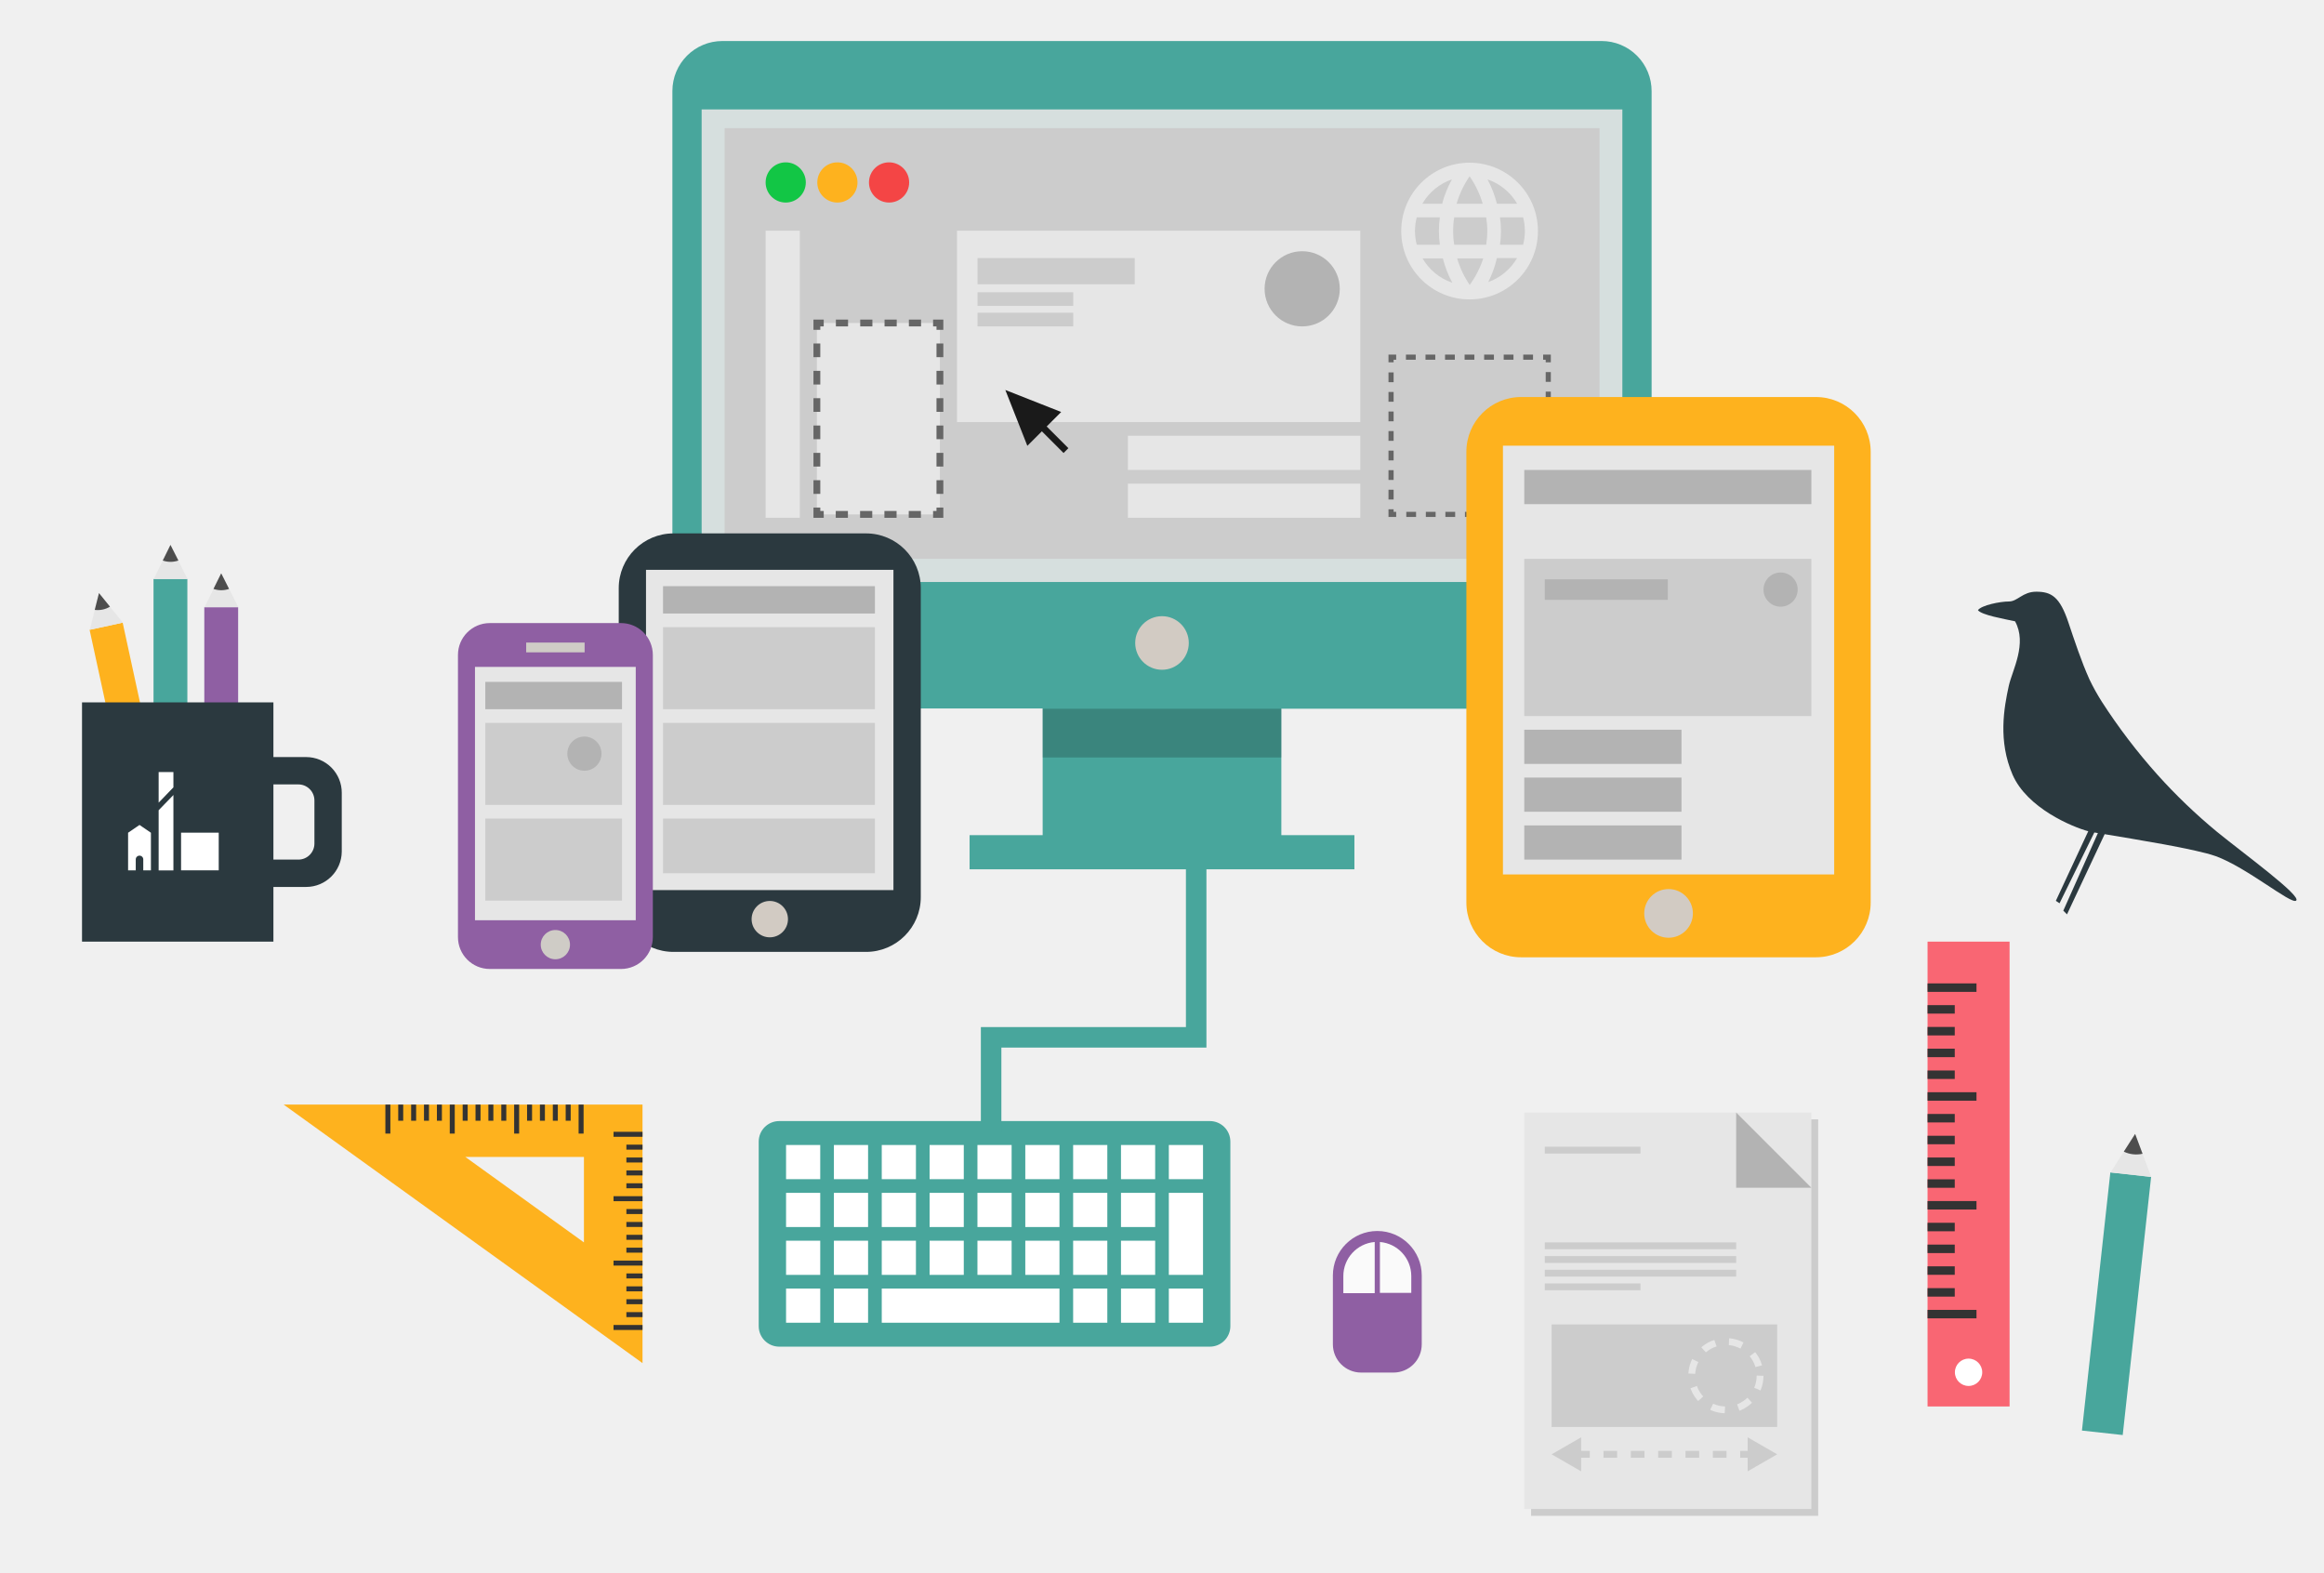
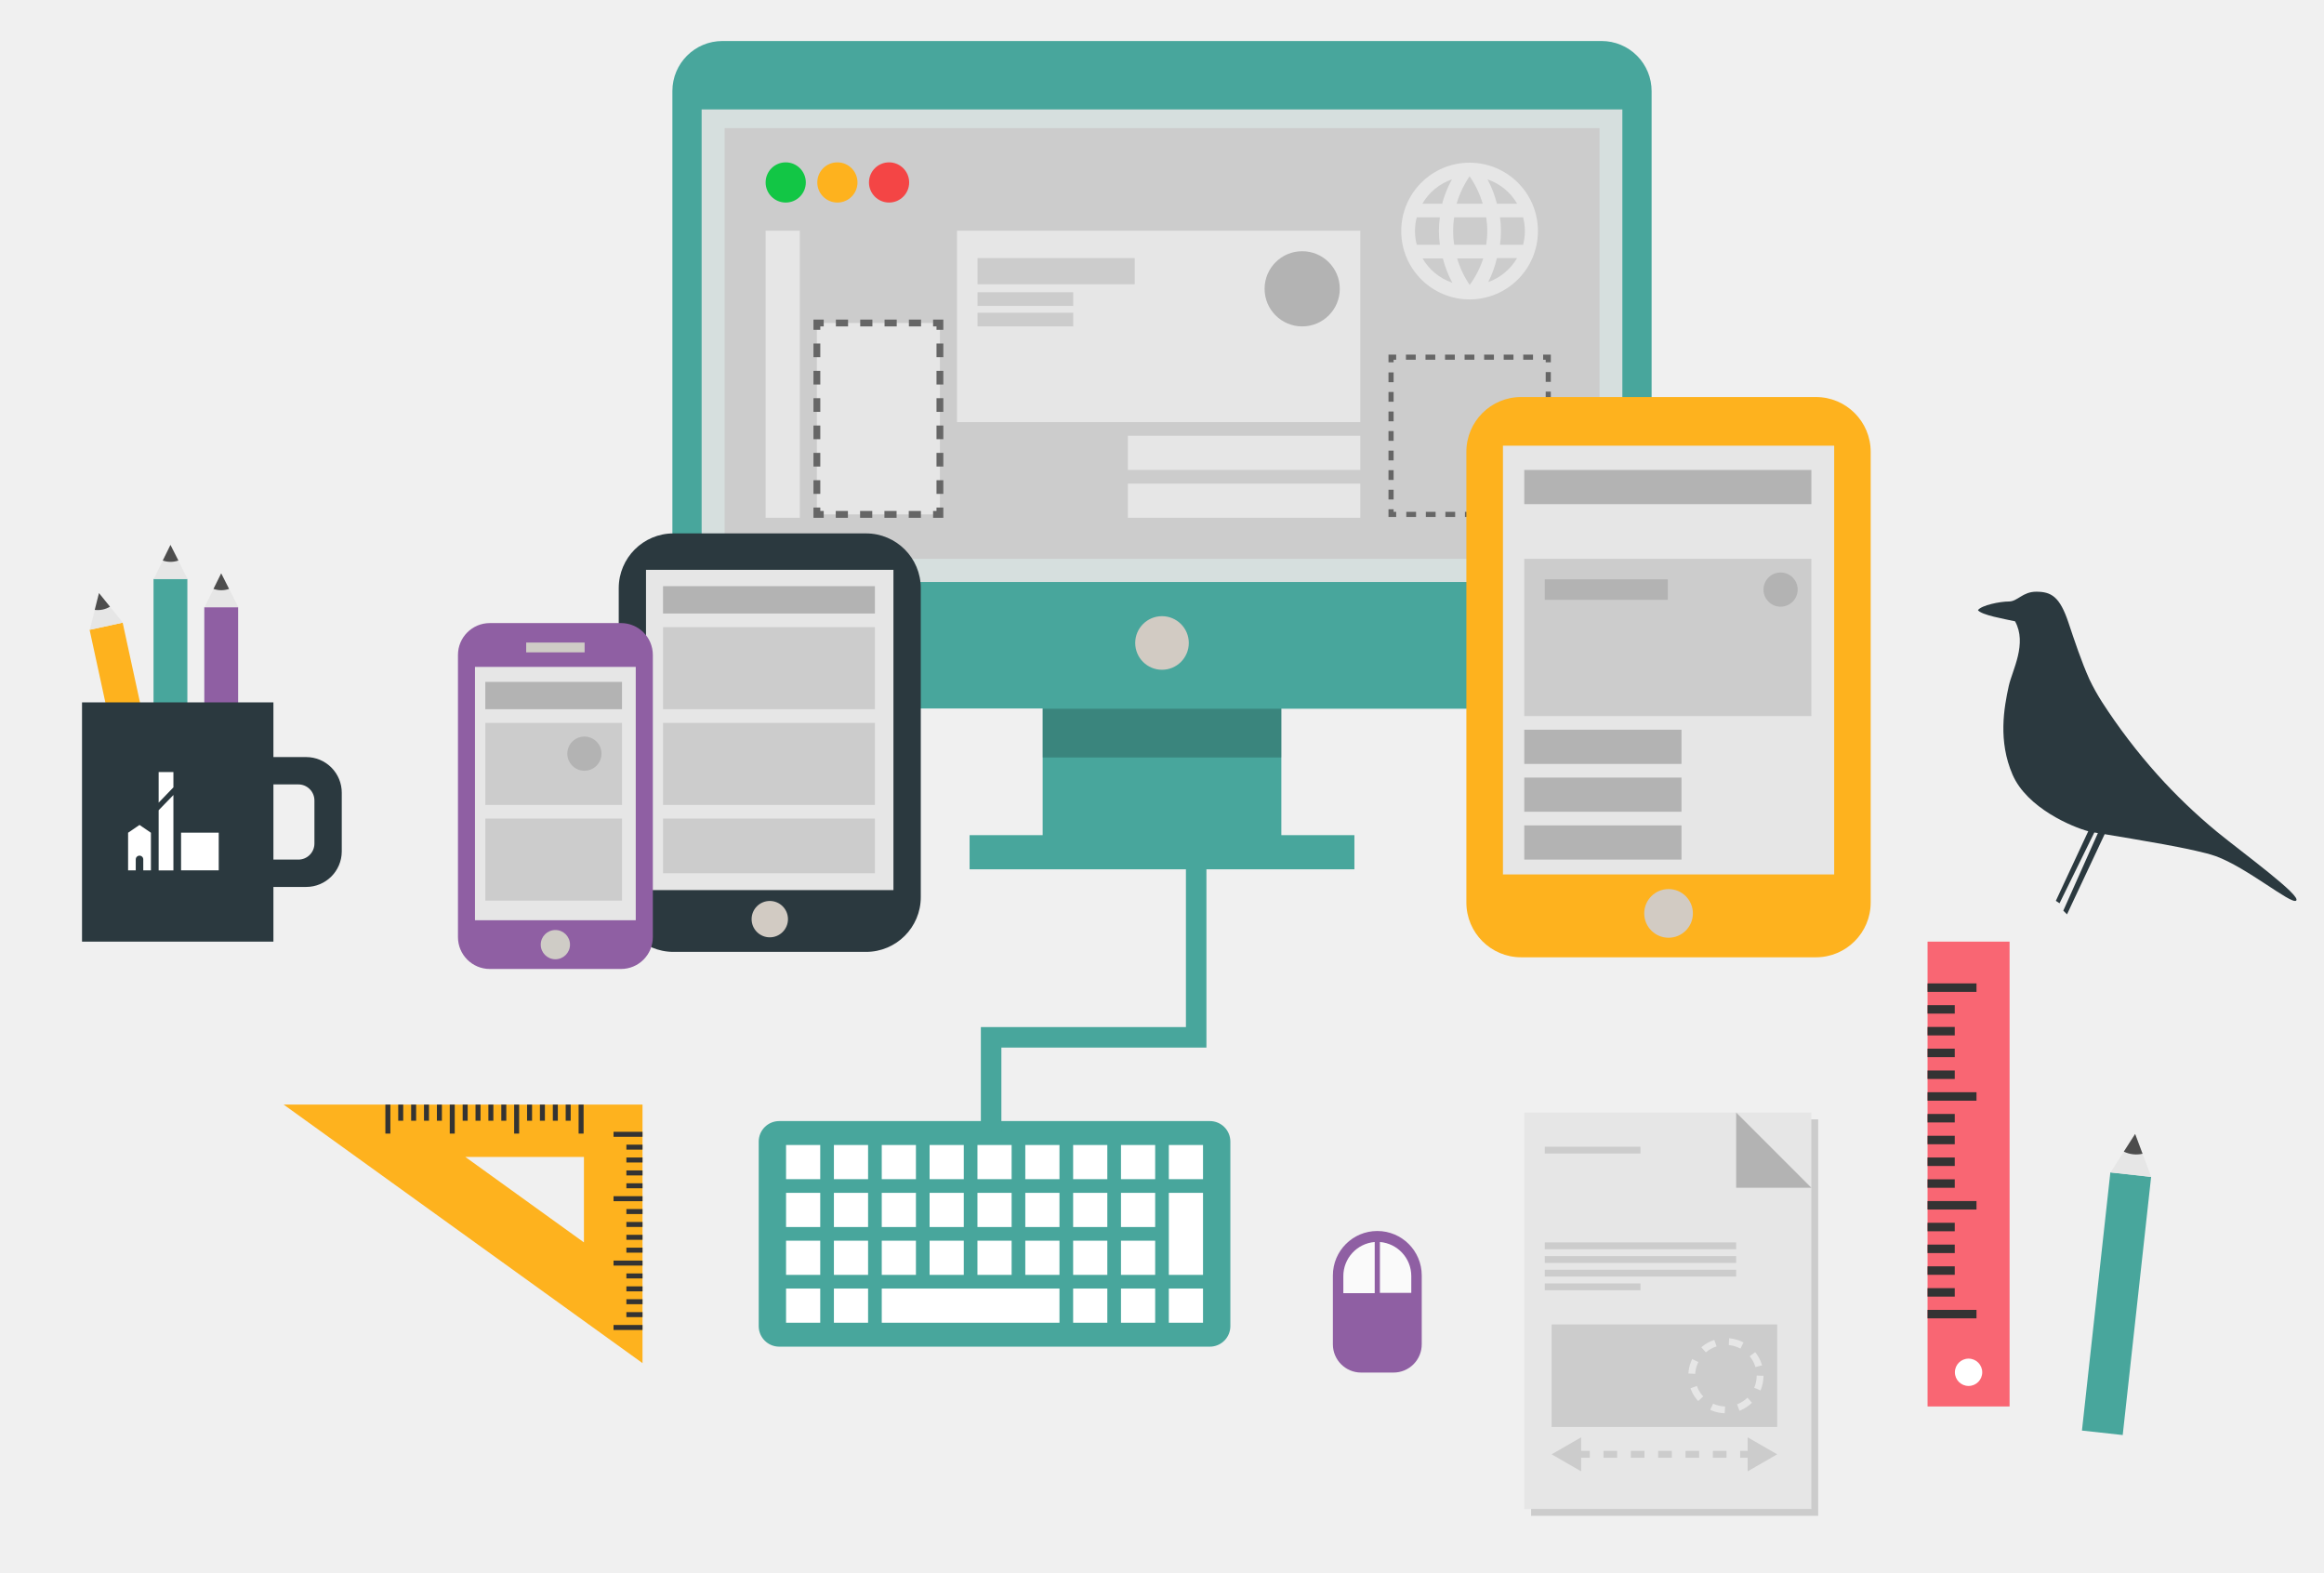
<svg xmlns="http://www.w3.org/2000/svg" viewBox="0 0 340 230">
  <defs>
-     <style>.cls-1{fill:#48a69c;}.cls-2,.cls-9{fill:#e6e6e6;}.cls-2{opacity:0.9;}.cls-3{fill:#d2cbc3;}.cls-4{opacity:0.2;}.cls-5{fill:#ccc;}.cls-6{fill:#12c645;}.cls-7{fill:#feb21e;}.cls-8{fill:#f44545;}.cls-10{fill:#1a1a1a;}.cls-11,.cls-12,.cls-13,.cls-14,.cls-15,.cls-21,.cls-24,.cls-25{fill:none;stroke-miterlimit:10;}.cls-11,.cls-12,.cls-13,.cls-14,.cls-15{stroke:#666;}.cls-11,.cls-12{stroke-width:0.75px;}.cls-12{stroke-dasharray:1.43 1.43;}.cls-14{stroke-dasharray:1.78 1.78;}.cls-15,.cls-24{stroke-dasharray:2 2;}.cls-16{fill:#b3b3b3;}.cls-17{fill:#2b393f;}.cls-18{fill:#8f5fa3;}.cls-19{fill:#cfccc6;}.cls-20{fill:#fff;}.cls-21{stroke:#48a69c;stroke-width:3px;}.cls-22{fill:#f96673;}.cls-23{fill:#333;}.cls-24{stroke:#ccc;}.cls-25{stroke:#e6e6e6;stroke-dasharray:2;}.cls-26{fill:#fafafa;}.cls-27{fill:#4d4d4d;}</style>
+     <style>.cls-1{fill:#48a69c;}.cls-2,.cls-9{fill:#e6e6e6;}.cls-2{opacity:0.9;}.cls-3{fill:#d2cbc3;}.cls-4{opacity:0.2;}.cls-5{fill:#ccc;}.cls-6{fill:#12c645;}.cls-7{fill:#feb21e;}.cls-8{fill:#f44545;}.cls-10,.cls-11,.cls-12,.cls-13,.cls-14,.cls-20,.cls-23,.cls-24{fill:none;stroke-miterlimit:10;}.cls-10,.cls-11,.cls-12,.cls-13,.cls-14{stroke:#666;}.cls-10,.cls-11{stroke-width:0.75px;}.cls-11{stroke-dasharray:1.43 1.43;}.cls-13{stroke-dasharray:1.78 1.78;}.cls-14,.cls-23{stroke-dasharray:2 2;}.cls-15{fill:#b3b3b3;}.cls-16{fill:#2b393f;}.cls-17{fill:#8f5fa3;}.cls-18{fill:#cfccc6;}.cls-19{fill:#fff;}.cls-20{stroke:#48a69c;stroke-width:3px;}.cls-21{fill:#f96673;}.cls-22{fill:#333;}.cls-23{stroke:#ccc;}.cls-24{stroke:#e6e6e6;stroke-dasharray:2;}.cls-25{fill:#fafafa;}.cls-26{fill:#4d4d4d;}</style>
  </defs>
  <g id="Layer_1" data-name="Layer 1">
    <g id="desktop">
      <path class="cls-1" d="M234.31,6H105.69a7.32,7.32,0,0,0-7.32,7.32v83a7.32,7.32,0,0,0,7.32,7.32h46.85v18.53H141.85v5h56.3v-5H187.46V103.68h46.85a7.32,7.32,0,0,0,7.32-7.32v-83A7.32,7.32,0,0,0,234.31,6Z" />
      <rect class="cls-2" x="102.65" y="16.01" width="134.7" height="69.13" />
      <circle class="cls-3" cx="170" cy="94.06" r="3.92" />
      <rect class="cls-4" x="152.54" y="103.68" width="34.92" height="7.13" />
      <rect class="cls-5" x="106.01" y="18.75" width="128" height="63" />
      <circle class="cls-6" cx="114.95" cy="26.69" r="2.94" />
      <circle class="cls-7" cx="122.51" cy="26.69" r="2.94" />
      <circle class="cls-8" cx="130.07" cy="26.69" r="2.94" />
      <rect class="cls-9" x="140.01" y="33.75" width="59" height="28" />
      <rect class="cls-9" x="165.01" y="63.75" width="34" height="5" />
      <rect class="cls-5" x="118.01" y="33.75" width="20" height="11" />
      <rect class="cls-9" x="165.01" y="70.75" width="34" height="5" />
-       <polygon class="cls-10" points="147.08 57.05 150.3 65.22 155.25 60.27 147.08 57.05" />
-       <rect class="cls-10" x="153.68" y="61.65" width="1" height="5" transform="translate(-0.2 127.81) rotate(-45)" />
-       <polyline class="cls-11" points="226.51 74.5 226.51 75.25 225.76 75.25" />
-       <line class="cls-12" x1="224.33" y1="75.25" x2="204.98" y2="75.25" />
-       <polyline class="cls-11" points="204.26 75.25 203.51 75.25 203.51 74.5" />
-       <line class="cls-12" x1="203.51" y1="73.07" x2="203.51" y2="53.72" />
-       <polyline class="cls-11" points="203.51 53 203.51 52.25 204.26 52.25" />
-       <line class="cls-12" x1="205.69" y1="52.25" x2="225.05" y2="52.25" />
-       <polyline class="cls-11" points="225.76 52.25 226.51 52.25 226.51 53" />
-       <line class="cls-12" x1="226.51" y1="54.43" x2="226.51" y2="73.78" />
+       <polyline class="cls-10" points="226.51 74.5 226.51 75.25 225.76 75.25" />
+       <line class="cls-11" x1="224.33" y1="75.25" x2="204.98" y2="75.25" />
+       <polyline class="cls-10" points="204.26 75.25 203.51 75.25 203.51 74.5" />
+       <line class="cls-11" x1="203.51" y1="73.07" x2="203.51" y2="53.72" />
+       <polyline class="cls-10" points="203.51 53 203.51 52.25 204.26 52.25" />
+       <line class="cls-11" x1="205.69" y1="52.25" x2="225.05" y2="52.25" />
+       <polyline class="cls-10" points="225.76 52.25 226.51 52.25 226.51 53" />
+       <line class="cls-11" x1="226.51" y1="54.43" x2="226.51" y2="73.78" />
      <rect class="cls-9" x="119.51" y="47.25" width="18" height="28" />
-       <polyline class="cls-13" points="137.51 74.25 137.51 75.25 136.51 75.25" />
-       <line class="cls-14" x1="134.73" y1="75.25" x2="121.4" y2="75.25" />
-       <polyline class="cls-13" points="120.51 75.25 119.51 75.25 119.51 74.25" />
-       <line class="cls-15" x1="119.51" y1="72.25" x2="119.51" y2="49.25" />
-       <polyline class="cls-13" points="119.51 48.25 119.51 47.25 120.51 47.25" />
-       <line class="cls-14" x1="122.29" y1="47.25" x2="135.62" y2="47.25" />
-       <polyline class="cls-13" points="136.51 47.25 137.51 47.25 137.51 48.25" />
-       <line class="cls-15" x1="137.51" y1="50.25" x2="137.51" y2="73.25" />
+       <polyline class="cls-12" points="137.51 74.25 137.51 75.25 136.51 75.25" />
+       <line class="cls-13" x1="134.73" y1="75.25" x2="121.4" y2="75.25" />
+       <polyline class="cls-12" points="120.51 75.25 119.51 75.25 119.51 74.25" />
+       <line class="cls-14" x1="119.51" y1="72.25" x2="119.51" y2="49.25" />
+       <polyline class="cls-12" points="119.51 48.25 119.51 47.25 120.51 47.25" />
+       <line class="cls-13" x1="122.29" y1="47.25" x2="135.62" y2="47.25" />
+       <polyline class="cls-12" points="136.51 47.25 137.51 47.25 137.51 48.25" />
+       <line class="cls-14" x1="137.51" y1="50.25" x2="137.51" y2="73.25" />
      <rect class="cls-9" x="112.01" y="33.75" width="5" height="42" />
-       <circle class="cls-16" cx="190.51" cy="42.25" r="5.5" />
+       <circle class="cls-15" cx="190.51" cy="42.25" r="5.5" />
      <rect class="cls-5" x="143.01" y="37.75" width="23" height="3.83" />
      <rect class="cls-5" x="143.01" y="42.75" width="14" height="2" />
      <rect class="cls-5" x="143.01" y="45.75" width="14" height="2" />
      <path class="cls-9" d="M215,23.8a10,10,0,1,0,10,10A10,10,0,0,0,215,23.8Zm6.93,6H219a15.65,15.65,0,0,0-1.38-3.56A8,8,0,0,1,221.93,29.75Zm-6.92-4a14.09,14.09,0,0,1,1.91,4H213.1A14.09,14.09,0,0,1,215,25.79Zm-7.74,10a7.82,7.82,0,0,1,0-4h3.38a14.36,14.36,0,0,0,0,4Zm.82,2h3a15.65,15.65,0,0,0,1.38,3.56A8,8,0,0,1,208.09,37.75Zm3-8h-3a8,8,0,0,1,4.33-3.56A15.65,15.65,0,0,0,211,29.75Zm4,12a14.09,14.09,0,0,1-1.91-4h3.82A14.09,14.09,0,0,1,215,41.71Zm2.34-6h-4.68a12.58,12.58,0,0,1,0-4h4.68a12.58,12.58,0,0,1,0,4Zm.25,5.56A15.65,15.65,0,0,0,219,37.75h2.95A8,8,0,0,1,217.6,41.31Zm1.77-5.56a14.36,14.36,0,0,0,0-4h3.38a7.82,7.82,0,0,1,0,4Z" />
    </g>
    <g id="tablet-l">
      <rect class="cls-7" x="214.53" y="58.08" width="59.15" height="81.96" rx="8.01" ry="8.01" />
      <rect class="cls-9" x="219.88" y="65.2" width="48.46" height="62.72" />
      <circle class="cls-3" cx="244.11" cy="133.62" r="3.56" />
      <rect class="cls-5" x="223" y="81.75" width="42" height="23" />
-       <rect class="cls-16" x="223" y="106.75" width="23" height="5" />
-       <rect class="cls-16" x="223" y="113.75" width="23" height="5" />
-       <rect class="cls-16" x="223" y="120.75" width="23" height="5" />
-       <rect class="cls-16" x="226" y="84.75" width="18" height="3" />
-       <rect class="cls-16" x="223" y="68.75" width="42" height="5" />
-       <circle class="cls-16" cx="260.5" cy="86.25" r="2.5" />
+       <rect class="cls-15" x="223" y="106.75" width="23" height="5" />
+       <rect class="cls-15" x="223" y="113.75" width="23" height="5" />
+       <rect class="cls-15" x="223" y="120.75" width="23" height="5" />
+       <rect class="cls-15" x="226" y="84.75" width="18" height="3" />
+       <rect class="cls-15" x="223" y="68.75" width="42" height="5" />
+       <circle class="cls-15" cx="260.5" cy="86.25" r="2.5" />
    </g>
    <g id="tablet-s">
-       <rect class="cls-17" x="90.52" y="78.03" width="44.19" height="61.22" rx="8.01" ry="8.01" />
+       <rect class="cls-16" x="90.52" y="78.03" width="44.19" height="61.22" rx="8.01" ry="8.01" />
      <rect class="cls-9" x="94.51" y="83.36" width="36.2" height="46.85" />
      <circle class="cls-3" cx="112.62" cy="134.46" r="2.66" />
      <rect class="cls-5" x="97" y="91.75" width="31" height="12" />
      <rect class="cls-5" x="97" y="105.75" width="31" height="12" />
      <rect class="cls-5" x="97" y="119.75" width="31" height="8" />
-       <rect class="cls-16" x="97" y="85.75" width="31" height="4" />
+       <rect class="cls-15" x="97" y="85.75" width="31" height="4" />
    </g>
    <g id="phone">
-       <rect class="cls-18" x="67" y="91.15" width="28.51" height="50.6" rx="4.66" ry="4.66" />
+       <rect class="cls-17" x="67" y="91.15" width="28.51" height="50.6" rx="4.66" ry="4.66" />
      <rect class="cls-9" x="69.49" y="97.56" width="23.52" height="37.06" />
-       <rect class="cls-19" x="76.98" y="94" width="8.55" height="1.43" />
-       <circle class="cls-19" cx="81.25" cy="138.19" r="2.14" />
+       <rect class="cls-18" x="76.98" y="94" width="8.55" height="1.43" />
+       <circle class="cls-18" cx="81.25" cy="138.19" r="2.14" />
      <rect class="cls-5" x="71" y="105.75" width="20" height="12" />
      <rect class="cls-5" x="71" y="119.75" width="20" height="12" />
-       <rect class="cls-16" x="71" y="99.75" width="20" height="4" />
-       <circle class="cls-16" cx="85.5" cy="110.25" r="2.5" />
+       <rect class="cls-15" x="71" y="99.75" width="20" height="4" />
+       <circle class="cls-15" cx="85.5" cy="110.25" r="2.5" />
    </g>
    <g id="keyboard">
      <rect class="cls-1" x="111" y="164" width="69" height="33" rx="3" ry="3" />
-       <rect class="cls-20" x="129" y="188.5" width="26" height="5" />
-       <rect class="cls-20" x="171" y="188.5" width="5" height="5" />
-       <rect class="cls-20" x="164" y="188.5" width="5" height="5" />
-       <rect class="cls-20" x="157" y="188.5" width="5" height="5" />
-       <rect class="cls-20" x="122" y="188.5" width="5" height="5" />
-       <rect class="cls-20" x="115" y="188.5" width="5" height="5" />
-       <rect class="cls-20" x="122" y="174.5" width="5" height="5" />
-       <rect class="cls-20" x="115" y="174.5" width="5" height="5" />
-       <rect class="cls-20" x="136" y="174.5" width="5" height="5" />
-       <rect class="cls-20" x="129" y="174.5" width="5" height="5" />
-       <rect class="cls-20" x="150" y="174.5" width="5" height="5" />
-       <rect class="cls-20" x="143" y="174.5" width="5" height="5" />
-       <rect class="cls-20" x="164" y="174.5" width="5" height="5" />
-       <rect class="cls-20" x="157" y="174.5" width="5" height="5" />
-       <rect class="cls-20" x="122" y="167.5" width="5" height="5" />
-       <rect class="cls-20" x="115" y="167.5" width="5" height="5" />
-       <rect class="cls-20" x="136" y="167.5" width="5" height="5" />
-       <rect class="cls-20" x="129" y="167.5" width="5" height="5" />
-       <rect class="cls-20" x="150" y="167.5" width="5" height="5" />
-       <rect class="cls-20" x="143" y="167.5" width="5" height="5" />
-       <rect class="cls-20" x="164" y="167.5" width="5" height="5" />
-       <rect class="cls-20" x="157" y="167.5" width="5" height="5" />
-       <rect class="cls-20" x="171" y="167.5" width="5" height="5" />
-       <rect class="cls-20" x="122" y="181.5" width="5" height="5" />
-       <rect class="cls-20" x="115" y="181.5" width="5" height="5" />
-       <rect class="cls-20" x="136" y="181.5" width="5" height="5" />
-       <rect class="cls-20" x="129" y="181.5" width="5" height="5" />
-       <rect class="cls-20" x="150" y="181.5" width="5" height="5" />
-       <rect class="cls-20" x="143" y="181.5" width="5" height="5" />
-       <rect class="cls-20" x="164" y="181.5" width="5" height="5" />
-       <rect class="cls-20" x="157" y="181.5" width="5" height="5" />
-       <rect class="cls-20" x="171" y="174.5" width="5" height="12" />
-     </g>
-     <polyline id="cable" class="cls-21" points="175 126.75 175 151.75 145 151.75 145 165.75" />
+       <rect class="cls-19" x="129" y="188.5" width="26" height="5" />
+       <rect class="cls-19" x="171" y="188.5" width="5" height="5" />
+       <rect class="cls-19" x="164" y="188.5" width="5" height="5" />
+       <rect class="cls-19" x="157" y="188.5" width="5" height="5" />
+       <rect class="cls-19" x="122" y="188.5" width="5" height="5" />
+       <rect class="cls-19" x="115" y="188.5" width="5" height="5" />
+       <rect class="cls-19" x="122" y="174.5" width="5" height="5" />
+       <rect class="cls-19" x="115" y="174.5" width="5" height="5" />
+       <rect class="cls-19" x="136" y="174.5" width="5" height="5" />
+       <rect class="cls-19" x="129" y="174.5" width="5" height="5" />
+       <rect class="cls-19" x="150" y="174.5" width="5" height="5" />
+       <rect class="cls-19" x="143" y="174.5" width="5" height="5" />
+       <rect class="cls-19" x="164" y="174.5" width="5" height="5" />
+       <rect class="cls-19" x="157" y="174.5" width="5" height="5" />
+       <rect class="cls-19" x="122" y="167.5" width="5" height="5" />
+       <rect class="cls-19" x="115" y="167.5" width="5" height="5" />
+       <rect class="cls-19" x="136" y="167.5" width="5" height="5" />
+       <rect class="cls-19" x="129" y="167.5" width="5" height="5" />
+       <rect class="cls-19" x="150" y="167.5" width="5" height="5" />
+       <rect class="cls-19" x="143" y="167.5" width="5" height="5" />
+       <rect class="cls-19" x="164" y="167.5" width="5" height="5" />
+       <rect class="cls-19" x="157" y="167.5" width="5" height="5" />
+       <rect class="cls-19" x="171" y="167.5" width="5" height="5" />
+       <rect class="cls-19" x="122" y="181.5" width="5" height="5" />
+       <rect class="cls-19" x="115" y="181.5" width="5" height="5" />
+       <rect class="cls-19" x="136" y="181.5" width="5" height="5" />
+       <rect class="cls-19" x="129" y="181.5" width="5" height="5" />
+       <rect class="cls-19" x="150" y="181.5" width="5" height="5" />
+       <rect class="cls-19" x="143" y="181.5" width="5" height="5" />
+       <rect class="cls-19" x="164" y="181.5" width="5" height="5" />
+       <rect class="cls-19" x="157" y="181.5" width="5" height="5" />
+       <rect class="cls-19" x="171" y="174.5" width="5" height="12" />
+     </g>
+     <polyline id="cable" class="cls-20" points="175 126.75 175 151.75 145 151.75 145 165.75" />
    <g id="ruler">
-       <rect class="cls-22" x="254" y="165.75" width="68" height="12" transform="translate(459.75 -116.25) rotate(90)" />
-       <rect class="cls-23" x="284.96" y="140.9" width="1.24" height="7.16" transform="translate(430.06 -141.1) rotate(90)" />
-       <rect class="cls-23" x="283.37" y="145.67" width="1.24" height="3.98" transform="translate(431.65 -136.33) rotate(90)" />
-       <rect class="cls-23" x="283.37" y="148.86" width="1.24" height="3.98" transform="translate(434.84 -133.14) rotate(90)" />
-       <rect class="cls-23" x="283.37" y="152.04" width="1.24" height="3.98" transform="translate(438.02 -129.96) rotate(90)" />
-       <rect class="cls-23" x="283.37" y="155.23" width="1.24" height="3.98" transform="translate(441.21 -126.77) rotate(90)" />
-       <rect class="cls-23" x="284.96" y="156.82" width="1.24" height="7.16" transform="translate(445.98 -125.18) rotate(90)" />
-       <rect class="cls-23" x="283.37" y="161.59" width="1.24" height="3.98" transform="translate(447.57 -120.41) rotate(90)" />
-       <rect class="cls-23" x="283.37" y="164.78" width="1.24" height="3.98" transform="translate(450.76 -117.22) rotate(90)" />
-       <rect class="cls-23" x="283.37" y="167.96" width="1.24" height="3.98" transform="translate(453.94 -114.04) rotate(90)" />
-       <rect class="cls-23" x="283.37" y="171.15" width="1.24" height="3.98" transform="translate(457.13 -110.85) rotate(90)" />
-       <rect class="cls-23" x="284.96" y="172.74" width="1.24" height="7.16" transform="translate(461.9 -109.26) rotate(90)" />
-       <rect class="cls-23" x="283.37" y="177.51" width="1.24" height="3.98" transform="translate(463.49 -104.49) rotate(90)" />
-       <rect class="cls-23" x="283.37" y="180.7" width="1.24" height="3.98" transform="translate(466.68 -101.3) rotate(90)" />
-       <rect class="cls-23" x="283.37" y="183.88" width="1.24" height="3.98" transform="translate(469.86 -98.12) rotate(90)" />
-       <rect class="cls-23" x="283.37" y="187.07" width="1.24" height="3.98" transform="translate(473.05 -94.93) rotate(90)" />
-       <rect class="cls-23" x="284.96" y="188.66" width="1.24" height="7.16" transform="translate(477.82 -93.34) rotate(90)" />
-       <circle class="cls-20" cx="288" cy="200.75" r="2" />
+       <rect class="cls-21" x="254" y="165.75" width="68" height="12" transform="translate(459.75 -116.25) rotate(90)" />
+       <rect class="cls-22" x="284.96" y="140.9" width="1.24" height="7.16" transform="translate(430.06 -141.1) rotate(90)" />
+       <rect class="cls-22" x="283.37" y="145.67" width="1.24" height="3.98" transform="translate(431.65 -136.33) rotate(90)" />
+       <rect class="cls-22" x="283.37" y="148.86" width="1.24" height="3.98" transform="translate(434.84 -133.14) rotate(90)" />
+       <rect class="cls-22" x="283.37" y="152.04" width="1.24" height="3.98" transform="translate(438.02 -129.96) rotate(90)" />
+       <rect class="cls-22" x="283.37" y="155.23" width="1.24" height="3.98" transform="translate(441.21 -126.77) rotate(90)" />
+       <rect class="cls-22" x="284.96" y="156.82" width="1.24" height="7.16" transform="translate(445.98 -125.18) rotate(90)" />
+       <rect class="cls-22" x="283.37" y="161.59" width="1.24" height="3.98" transform="translate(447.57 -120.41) rotate(90)" />
+       <rect class="cls-22" x="283.37" y="164.78" width="1.24" height="3.98" transform="translate(450.76 -117.22) rotate(90)" />
+       <rect class="cls-22" x="283.37" y="167.96" width="1.24" height="3.98" transform="translate(453.94 -114.04) rotate(90)" />
+       <rect class="cls-22" x="283.37" y="171.15" width="1.24" height="3.98" transform="translate(457.13 -110.85) rotate(90)" />
+       <rect class="cls-22" x="284.96" y="172.74" width="1.24" height="7.16" transform="translate(461.9 -109.26) rotate(90)" />
+       <rect class="cls-22" x="283.37" y="177.51" width="1.24" height="3.98" transform="translate(463.49 -104.49) rotate(90)" />
+       <rect class="cls-22" x="283.37" y="180.7" width="1.24" height="3.98" transform="translate(466.68 -101.3) rotate(90)" />
+       <rect class="cls-22" x="283.37" y="183.88" width="1.24" height="3.98" transform="translate(469.86 -98.12) rotate(90)" />
+       <rect class="cls-22" x="283.37" y="187.07" width="1.24" height="3.98" transform="translate(473.05 -94.93) rotate(90)" />
+       <rect class="cls-22" x="284.96" y="188.66" width="1.24" height="7.16" transform="translate(477.82 -93.34) rotate(90)" />
+       <circle class="cls-19" cx="288" cy="200.75" r="2" />
    </g>
    <g id="triangle">
      <path class="cls-7" d="M94,199.41V161.59H41.5Zm-8.57-30.16v12.5l-17.35-12.5Z" />
-       <rect class="cls-23" x="91.51" y="163.82" width="0.73" height="4.24" transform="translate(257.82 74.06) rotate(90)" />
-       <rect class="cls-23" x="92.45" y="166.64" width="0.73" height="2.36" transform="translate(260.64 75) rotate(90)" />
-       <rect class="cls-23" x="92.45" y="168.53" width="0.73" height="2.36" transform="translate(262.53 76.88) rotate(90)" />
-       <rect class="cls-23" x="92.45" y="170.41" width="0.73" height="2.36" transform="translate(264.41 78.77) rotate(90)" />
-       <rect class="cls-23" x="92.45" y="172.3" width="0.73" height="2.36" transform="translate(266.3 80.65) rotate(90)" />
-       <rect class="cls-23" x="91.51" y="173.24" width="0.73" height="4.24" transform="translate(267.24 83.48) rotate(90)" />
-       <rect class="cls-23" x="92.45" y="176.07" width="0.73" height="2.36" transform="translate(270.07 84.42) rotate(90)" />
-       <rect class="cls-23" x="92.45" y="177.95" width="0.73" height="2.36" transform="translate(271.95 86.31) rotate(90)" />
-       <rect class="cls-23" x="92.45" y="179.83" width="0.73" height="2.36" transform="translate(273.83 88.19) rotate(90)" />
-       <rect class="cls-23" x="92.45" y="181.72" width="0.73" height="2.36" transform="translate(275.72 90.07) rotate(90)" />
-       <rect class="cls-23" x="91.51" y="182.66" width="0.73" height="4.24" transform="translate(276.66 92.9) rotate(90)" />
-       <rect class="cls-23" x="92.45" y="185.49" width="0.73" height="2.36" transform="translate(279.49 93.84) rotate(90)" />
-       <rect class="cls-23" x="92.45" y="187.37" width="0.73" height="2.36" transform="translate(281.37 95.73) rotate(90)" />
-       <rect class="cls-23" x="92.45" y="189.26" width="0.73" height="2.36" transform="translate(283.26 97.61) rotate(90)" />
-       <rect class="cls-23" x="92.45" y="191.14" width="0.73" height="2.36" transform="translate(285.14 99.5) rotate(90)" />
-       <rect class="cls-23" x="91.51" y="192.08" width="0.73" height="4.24" transform="translate(286.08 102.32) rotate(90)" />
-       <rect class="cls-23" x="56.38" y="161.59" width="0.73" height="4.24" />
-       <rect class="cls-23" x="58.26" y="161.59" width="0.73" height="2.36" />
-       <rect class="cls-23" x="60.15" y="161.59" width="0.73" height="2.36" />
-       <rect class="cls-23" x="62.03" y="161.59" width="0.73" height="2.36" />
-       <rect class="cls-23" x="63.92" y="161.59" width="0.73" height="2.36" />
-       <rect class="cls-23" x="65.8" y="161.59" width="0.73" height="4.24" />
-       <rect class="cls-23" x="67.69" y="161.59" width="0.73" height="2.36" />
-       <rect class="cls-23" x="69.57" y="161.59" width="0.73" height="2.36" />
-       <rect class="cls-23" x="71.45" y="161.59" width="0.73" height="2.36" />
-       <rect class="cls-23" x="73.34" y="161.59" width="0.73" height="2.36" />
-       <rect class="cls-23" x="75.22" y="161.59" width="0.73" height="4.24" />
-       <rect class="cls-23" x="77.11" y="161.59" width="0.73" height="2.36" />
-       <rect class="cls-23" x="78.99" y="161.59" width="0.73" height="2.36" />
-       <rect class="cls-23" x="80.88" y="161.59" width="0.73" height="2.36" />
-       <rect class="cls-23" x="82.76" y="161.59" width="0.73" height="2.36" />
-       <rect class="cls-23" x="84.65" y="161.59" width="0.73" height="4.24" />
+       <rect class="cls-22" x="91.51" y="163.82" width="0.73" height="4.24" transform="translate(257.82 74.06) rotate(90)" />
+       <rect class="cls-22" x="92.45" y="166.64" width="0.73" height="2.36" transform="translate(260.64 75) rotate(90)" />
+       <rect class="cls-22" x="92.45" y="168.53" width="0.73" height="2.36" transform="translate(262.53 76.88) rotate(90)" />
+       <rect class="cls-22" x="92.45" y="170.41" width="0.73" height="2.36" transform="translate(264.41 78.77) rotate(90)" />
+       <rect class="cls-22" x="92.45" y="172.3" width="0.73" height="2.36" transform="translate(266.3 80.65) rotate(90)" />
+       <rect class="cls-22" x="91.51" y="173.24" width="0.73" height="4.24" transform="translate(267.24 83.48) rotate(90)" />
+       <rect class="cls-22" x="92.45" y="176.07" width="0.73" height="2.36" transform="translate(270.07 84.42) rotate(90)" />
+       <rect class="cls-22" x="92.45" y="177.95" width="0.73" height="2.36" transform="translate(271.95 86.31) rotate(90)" />
+       <rect class="cls-22" x="92.45" y="179.83" width="0.73" height="2.36" transform="translate(273.83 88.19) rotate(90)" />
+       <rect class="cls-22" x="92.45" y="181.72" width="0.73" height="2.36" transform="translate(275.72 90.07) rotate(90)" />
+       <rect class="cls-22" x="91.51" y="182.66" width="0.73" height="4.24" transform="translate(276.66 92.9) rotate(90)" />
+       <rect class="cls-22" x="92.45" y="185.49" width="0.73" height="2.36" transform="translate(279.49 93.84) rotate(90)" />
+       <rect class="cls-22" x="92.45" y="187.37" width="0.73" height="2.36" transform="translate(281.37 95.73) rotate(90)" />
+       <rect class="cls-22" x="92.45" y="189.26" width="0.73" height="2.36" transform="translate(283.26 97.61) rotate(90)" />
+       <rect class="cls-22" x="92.45" y="191.14" width="0.73" height="2.36" transform="translate(285.14 99.5) rotate(90)" />
+       <rect class="cls-22" x="91.51" y="192.08" width="0.73" height="4.24" transform="translate(286.08 102.32) rotate(90)" />
+       <rect class="cls-22" x="56.38" y="161.59" width="0.73" height="4.24" />
+       <rect class="cls-22" x="58.26" y="161.59" width="0.73" height="2.36" />
+       <rect class="cls-22" x="60.15" y="161.59" width="0.73" height="2.36" />
+       <rect class="cls-22" x="62.03" y="161.59" width="0.73" height="2.36" />
+       <rect class="cls-22" x="63.92" y="161.59" width="0.73" height="2.36" />
+       <rect class="cls-22" x="65.8" y="161.59" width="0.73" height="4.24" />
+       <rect class="cls-22" x="67.69" y="161.59" width="0.73" height="2.36" />
+       <rect class="cls-22" x="69.57" y="161.59" width="0.73" height="2.36" />
+       <rect class="cls-22" x="71.45" y="161.59" width="0.73" height="2.36" />
+       <rect class="cls-22" x="73.34" y="161.59" width="0.73" height="2.36" />
+       <rect class="cls-22" x="75.22" y="161.59" width="0.73" height="4.24" />
+       <rect class="cls-22" x="77.11" y="161.59" width="0.73" height="2.36" />
+       <rect class="cls-22" x="78.99" y="161.59" width="0.73" height="2.36" />
+       <rect class="cls-22" x="80.88" y="161.59" width="0.73" height="2.36" />
+       <rect class="cls-22" x="82.76" y="161.59" width="0.73" height="2.36" />
+       <rect class="cls-22" x="84.65" y="161.59" width="0.73" height="4.24" />
    </g>
    <g id="notes">
      <rect class="cls-5" x="224" y="163.75" width="42" height="58" />
      <rect class="cls-9" x="223" y="162.75" width="42" height="58" />
-       <polygon class="cls-16" points="265 173.75 254 173.75 254 162.75 265 173.75" />
+       <polygon class="cls-15" points="265 173.75 254 173.75 254 162.75 265 173.75" />
      <rect class="cls-5" x="226" y="181.75" width="28" height="1" />
      <rect class="cls-5" x="226" y="183.75" width="28" height="1" />
      <rect class="cls-5" x="226" y="185.75" width="28" height="1" />
      <rect class="cls-5" x="226" y="187.75" width="14" height="1" />
      <rect class="cls-5" x="226" y="167.75" width="14" height="1" />
      <rect class="cls-5" x="227" y="193.75" width="33" height="15" />
-       <line class="cls-24" x1="230.59" y1="212.75" x2="256.41" y2="212.75" />
+       <line class="cls-23" x1="230.59" y1="212.75" x2="256.41" y2="212.75" />
      <polygon class="cls-5" points="231.32 215.24 227 212.75 231.32 210.26 231.32 215.24" />
      <polygon class="cls-5" points="255.68 215.24 260 212.75 255.68 210.26 255.68 215.24" />
-       <circle class="cls-25" cx="252.5" cy="201.25" r="5" />
+       <circle class="cls-24" cx="252.5" cy="201.25" r="5" />
    </g>
    <g id="mouse">
-       <path class="cls-18" d="M203.87,200.79h-4.74a4.13,4.13,0,0,1-4.13-4.13V186.58a6.5,6.5,0,0,1,6.5-6.5h0a6.5,6.5,0,0,1,6.5,6.5v10.07A4.13,4.13,0,0,1,203.87,200.79Z" />
-       <path class="cls-26" d="M201.12,181.69a5,5,0,0,0-4.59,5v2.49h4.59Z" />
-       <path class="cls-26" d="M201.88,181.69v7.44h4.59v-2.49A5,5,0,0,0,201.88,181.69Z" />
+       <path class="cls-17" d="M203.87,200.79h-4.74a4.13,4.13,0,0,1-4.13-4.13V186.58a6.5,6.5,0,0,1,6.5-6.5h0a6.5,6.5,0,0,1,6.5,6.5v10.07A4.13,4.13,0,0,1,203.87,200.79Z" />
+       <path class="cls-25" d="M201.12,181.69a5,5,0,0,0-4.59,5v2.49h4.59Z" />
+       <path class="cls-25" d="M201.88,181.69v7.44h4.59v-2.49A5,5,0,0,0,201.88,181.69Z" />
    </g>
    <g id="cup">
      <rect class="cls-7" x="16.38" y="91.25" width="4.95" height="31.37" transform="translate(-22.26 6.44) rotate(-12.25)" />
      <polygon class="cls-9" points="14.48 86.77 13.14 92.13 17.98 91.08 14.48 86.77" />
-       <path class="cls-27" d="M16.1,88.76l-1.62-2-.62,2.46a3.46,3.46,0,0,0,2.23-.47Z" />
+       <path class="cls-26" d="M16.1,88.76l-1.62-2-.62,2.46a3.46,3.46,0,0,0,2.23-.47Z" />
      <rect class="cls-1" x="22.46" y="84.7" width="4.95" height="31.37" />
      <polygon class="cls-9" points="24.94 79.75 22.49 84.7 27.44 84.7 24.94 79.75" />
-       <path class="cls-27" d="M26.1,82l-1.16-2.29L23.81,82a3.46,3.46,0,0,0,2.28,0Z" />
-       <rect class="cls-18" x="29.89" y="88.83" width="4.95" height="31.37" />
+       <path class="cls-26" d="M26.1,82l-1.16-2.29L23.81,82a3.46,3.46,0,0,0,2.28,0Z" />
+       <rect class="cls-17" x="29.89" y="88.83" width="4.95" height="31.37" />
      <polygon class="cls-9" points="32.37 83.88 29.92 88.83 34.87 88.83 32.37 83.88" />
-       <path class="cls-27" d="M33.52,86.16l-1.16-2.29-1.13,2.28a3.46,3.46,0,0,0,2.28,0Z" />
-       <rect class="cls-17" x="12" y="102.75" width="28" height="35" />
-       <path class="cls-17" d="M44.79,129.75H34v-19H44.79A5.21,5.21,0,0,1,50,116v8.58A5.21,5.21,0,0,1,44.79,129.75Zm-6.79-4h5.65A2.35,2.35,0,0,0,46,123.4V117.1a2.35,2.35,0,0,0-2.35-2.35H38Z" />
-       <rect class="cls-20" x="26.49" y="121.81" width="5.51" height="5.51" />
-       <polygon class="cls-20" points="23.21 127.33 25.37 127.33 25.37 116.3 23.21 118.53 23.21 127.33" />
-       <polygon class="cls-20" points="23.21 112.94 23.21 117.42 25.37 115.18 25.37 112.94 23.21 112.94" />
-       <path class="cls-20" d="M20.41,120.68l-1.67,1.14v5.5h1.12v-1.6a.55.55,0,0,1,.55-.55h0a.55.55,0,0,1,.55.55v1.6h1.12v-5.5Z" />
+       <path class="cls-26" d="M33.52,86.16l-1.16-2.29-1.13,2.28a3.46,3.46,0,0,0,2.28,0Z" />
+       <rect class="cls-16" x="12" y="102.75" width="28" height="35" />
+       <path class="cls-16" d="M44.79,129.75H34v-19H44.79A5.21,5.21,0,0,1,50,116v8.58A5.21,5.21,0,0,1,44.79,129.75Zm-6.79-4h5.65A2.35,2.35,0,0,0,46,123.4V117.1a2.35,2.35,0,0,0-2.35-2.35H38Z" />
+       <rect class="cls-19" x="26.49" y="121.81" width="5.51" height="5.51" />
+       <polygon class="cls-19" points="23.21 127.33 25.37 127.33 25.37 116.3 23.21 118.53 23.21 127.33" />
+       <polygon class="cls-19" points="23.21 112.94 23.21 117.42 25.37 115.18 25.37 112.94 23.21 112.94" />
+       <path class="cls-19" d="M20.41,120.68l-1.67,1.14v5.5h1.12v-1.6a.55.55,0,0,1,.55-.55h0a.55.55,0,0,1,.55.55v1.6h1.12v-5.5Z" />
    </g>
    <g id="pencil-green">
      <rect class="cls-1" x="306.64" y="171.73" width="6" height="38" transform="translate(22.73 -32.74) rotate(6.28)" />
      <polygon class="cls-9" points="312.37 165.88 308.77 171.52 314.73 172.18 312.37 165.88" />
-       <path class="cls-27" d="M313.46,168.79l-1.09-2.91-1.66,2.59a4.19,4.19,0,0,0,2.75.31Z" />
-     </g>
-     <path id="bird" class="cls-17" d="M324.34,121.68a80.89,80.89,0,0,1-8.69-8.33,85.43,85.43,0,0,1-8.15-10.69,31.25,31.25,0,0,1-1.81-3.26c-1.18-2.61-2.22-5.77-3.08-8.33-1.27-3.8-2.51-4.51-4.71-4.51-2,0-2.72,1.43-4,1.43s-4,.54-4.53,1.27c.54.72,3.8,1.27,5.43,1.63,1.81,3.26-.4,7.15-.91,9.42-.72,3.26-1.58,8.09.54,13s8.76,7.67,11.08,8.29l-4.74,10.18.54.36,5.09-10.36.52.09-5.06,11.35.54.54,5.51-11.73c4.32.73,13.28,2.15,16.23,3.21,4.53,1.63,11,7.06,11.77,6.52C336.86,131.13,328.24,124.86,324.34,121.68Z" />
+       <path class="cls-26" d="M313.46,168.79l-1.09-2.91-1.66,2.59a4.19,4.19,0,0,0,2.75.31Z" />
+     </g>
+     <path id="bird" class="cls-16" d="M324.34,121.68a80.89,80.89,0,0,1-8.69-8.33,85.43,85.43,0,0,1-8.15-10.69,31.25,31.25,0,0,1-1.81-3.26c-1.18-2.61-2.22-5.77-3.08-8.33-1.27-3.8-2.51-4.51-4.71-4.51-2,0-2.72,1.43-4,1.43s-4,.54-4.53,1.27c.54.72,3.8,1.27,5.43,1.63,1.81,3.26-.4,7.15-.91,9.42-.72,3.26-1.58,8.09.54,13s8.76,7.67,11.08,8.29l-4.74,10.18.54.36,5.09-10.36.52.09-5.06,11.35.54.54,5.51-11.73c4.32.73,13.28,2.15,16.23,3.21,4.53,1.63,11,7.06,11.77,6.52C336.86,131.13,328.24,124.86,324.34,121.68Z" />
  </g>
</svg>
